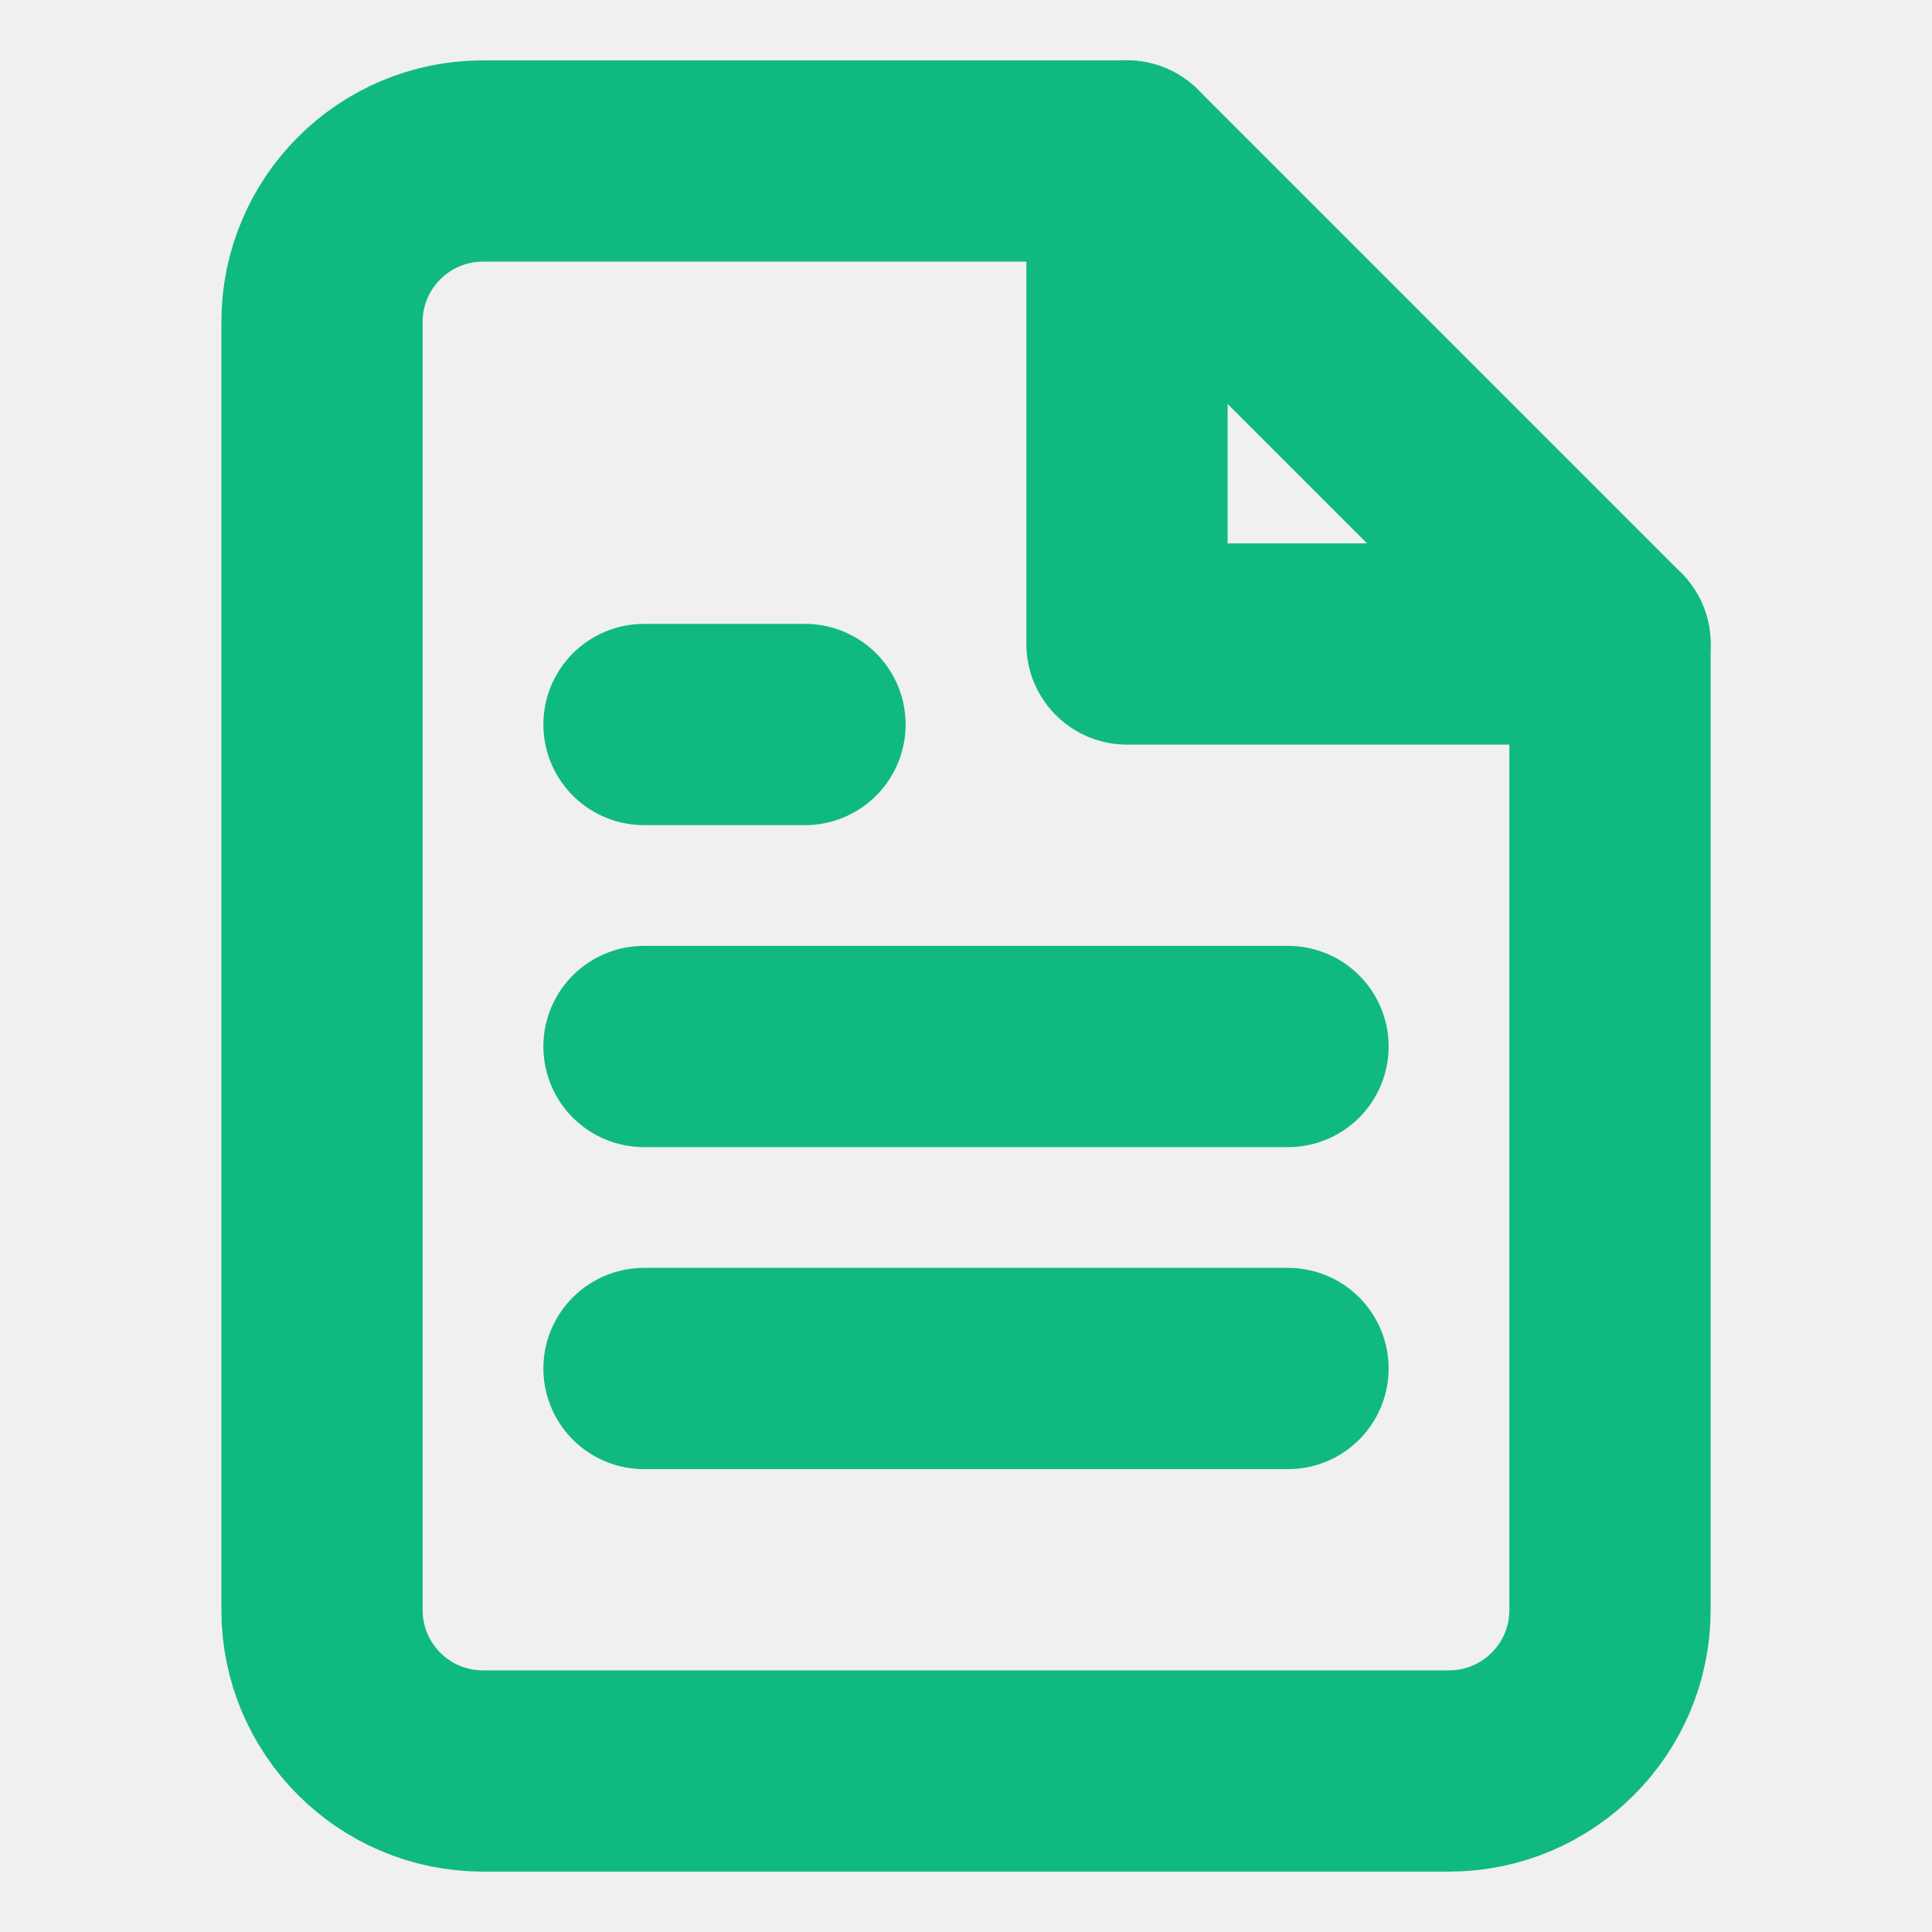
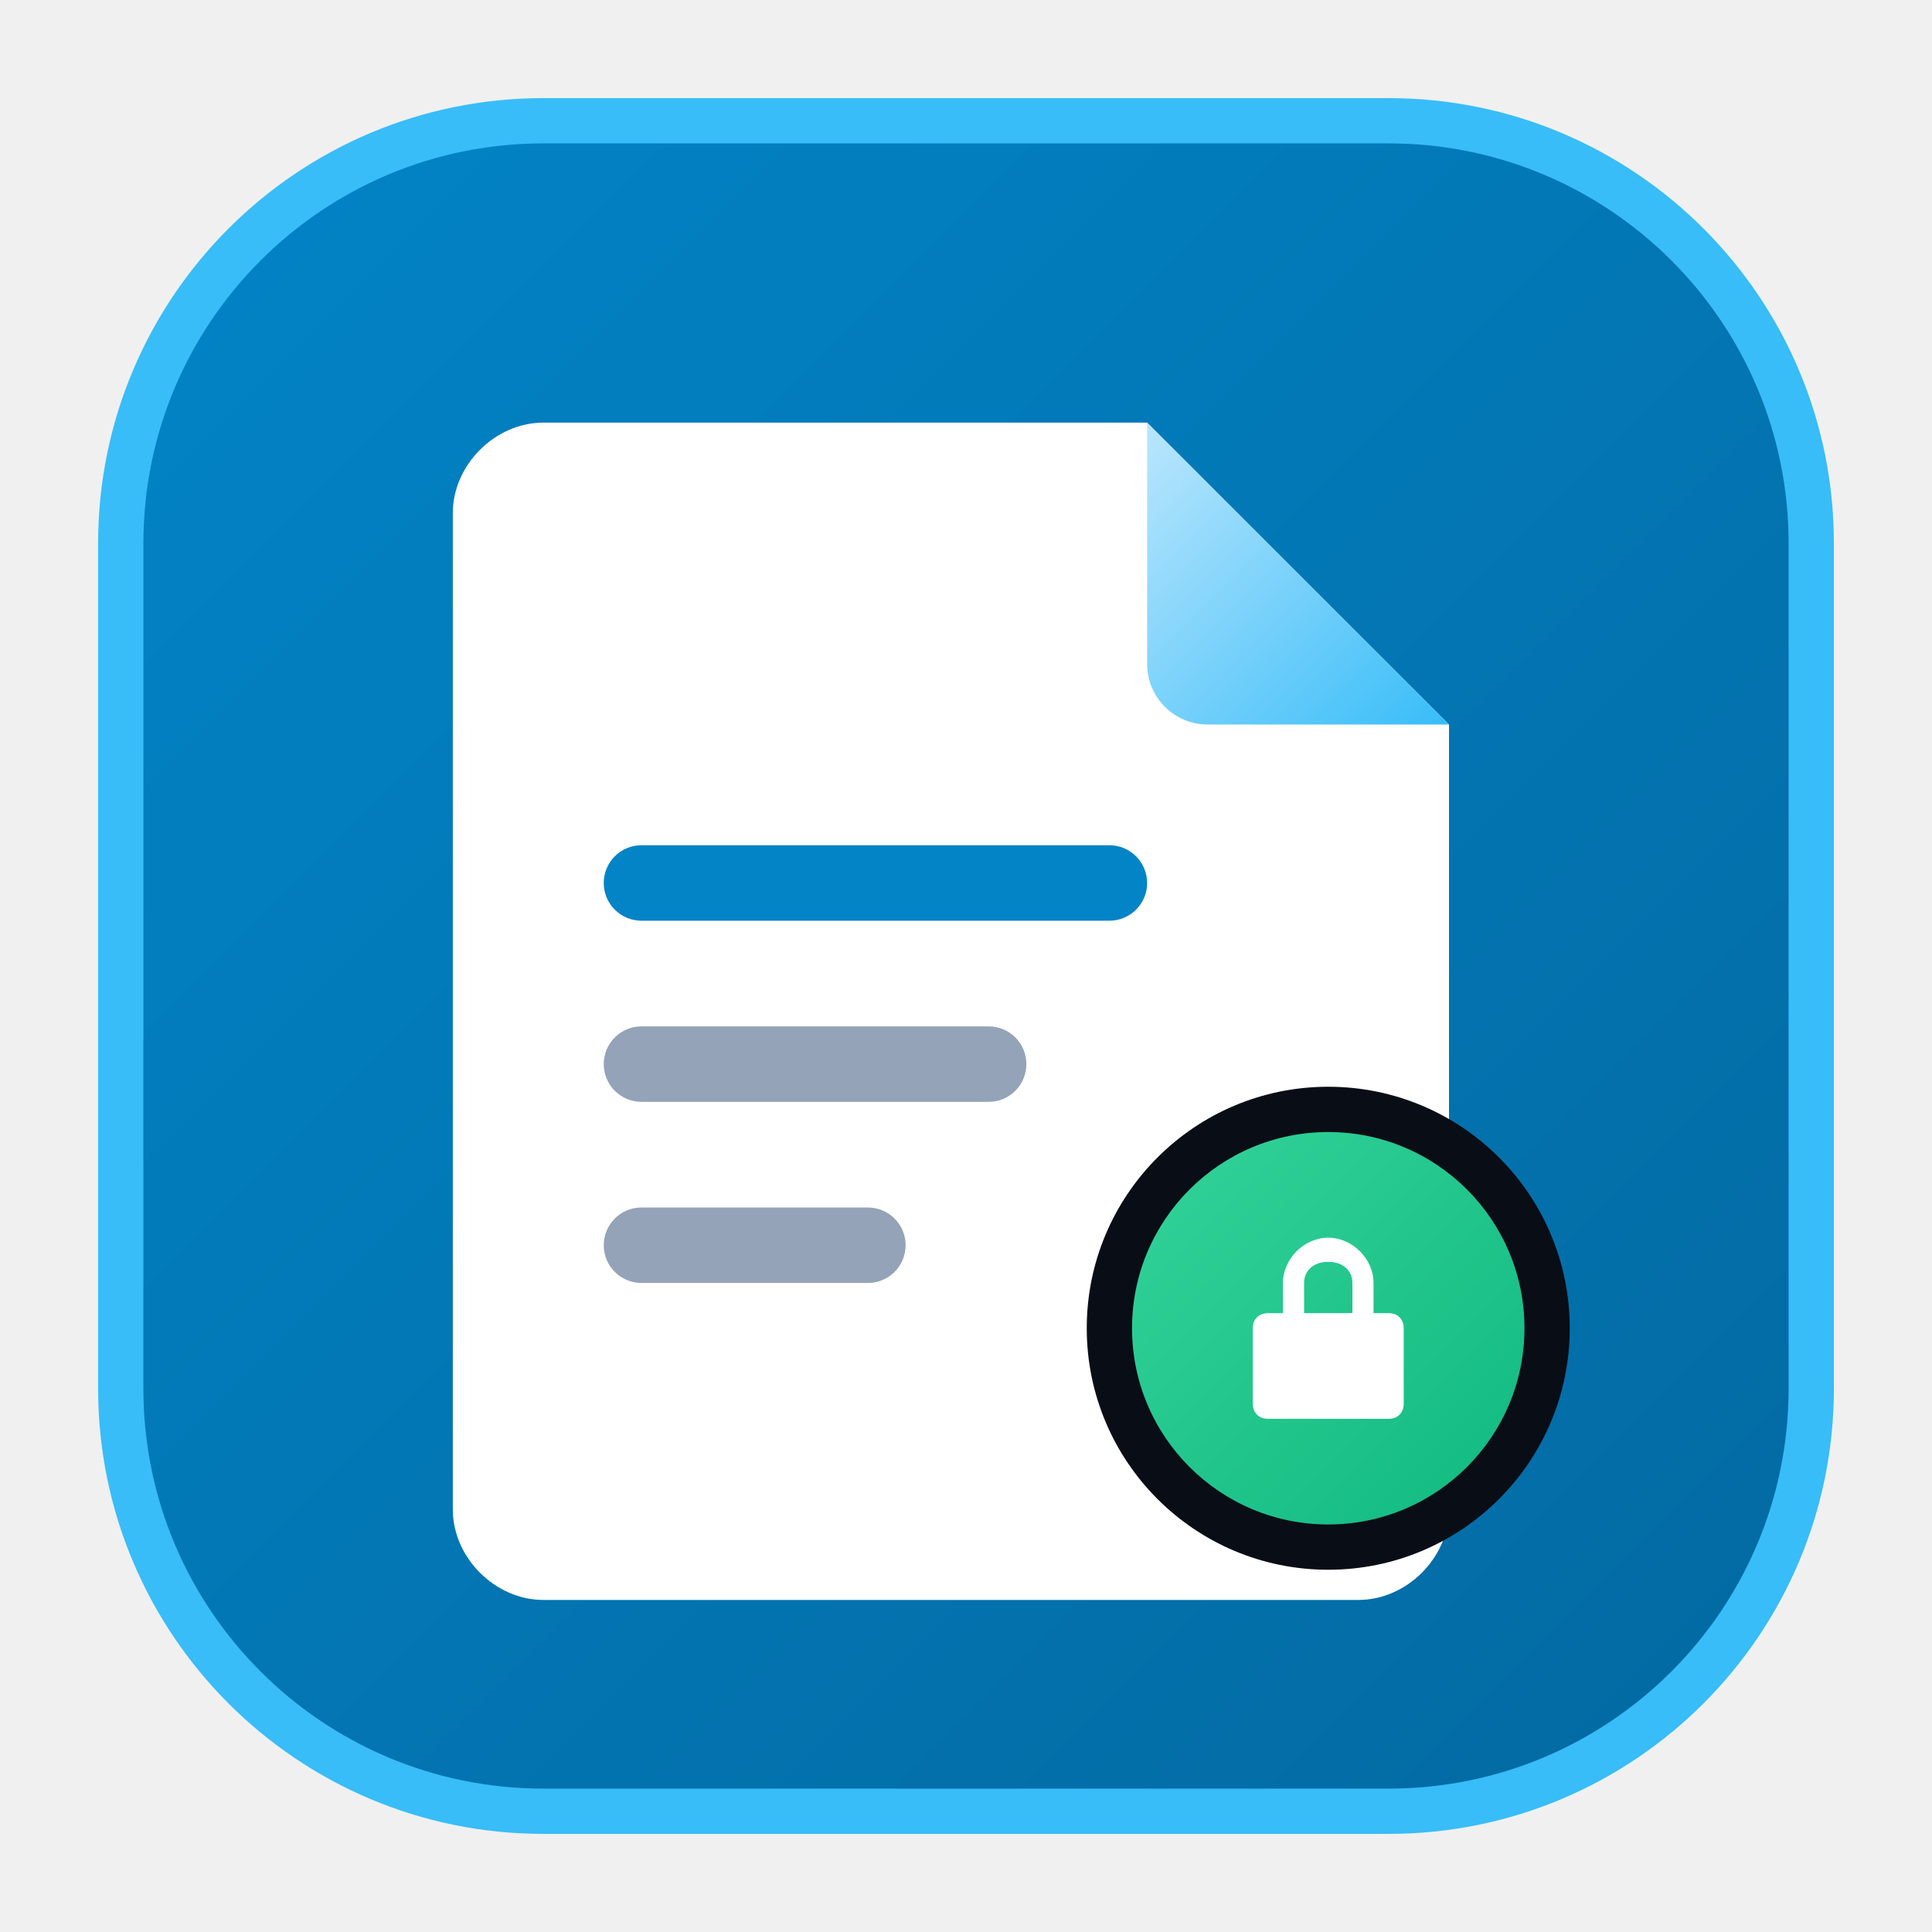
- <svg xmlns="http://www.w3.org/2000/svg" viewBox="0 0 24 24" fill="none" stroke="#10B981" stroke-width="2.5" stroke-linecap="round" stroke-linejoin="round">
-   <path d="M14 2H6a2 2 0 0 0-2 2v16a2 2 0 0 0 2 2h12a2 2 0 0 0 2-2V8z" />
-   <polyline points="14 2 14 8 20 8" />
-   <line x1="16" y1="13" x2="8" y2="13" />
-   <line x1="16" y1="17" x2="8" y2="17" />
-   <polyline points="10 9 9 9 8 9" />
+ <svg xmlns="http://www.w3.org/2000/svg" viewBox="0 0 64 64" width="64" height="64">
+   <defs>
+     <linearGradient id="fav-bg" x1="0%" y1="0%" x2="100%" y2="100%">
+       <stop offset="0%" stop-color="#0284C7" />
+       <stop offset="100%" stop-color="#0369A1" />
+     </linearGradient>
+     <linearGradient id="fav-fold" x1="0%" y1="0%" x2="100%" y2="100%">
+       <stop offset="0%" stop-color="#BAE6FD" />
+       <stop offset="100%" stop-color="#38BDF8" />
+     </linearGradient>
+     <linearGradient id="fav-lock" x1="0%" y1="0%" x2="100%" y2="100%">
+       <stop offset="0%" stop-color="#34D399" />
+       <stop offset="100%" stop-color="#10B981" />
+     </linearGradient>
+   </defs>
+   <rect x="4" y="4" width="56" height="56" rx="14" fill="url(#fav-bg)" stroke="#38BDF8" stroke-width="1.5" />
+   <path d="M18 14 H38 L48 24 V50 C48 51.6 46.6 53 45 53 H18 C16.4 53 15 51.6 15 50 V17 C15 15.4 16.4 14 18 14 Z" fill="#FFFFFF" />
+   <path d="M38 14 V22 C38 23.1 38.9 24 40 24 H48 Z" fill="url(#fav-fold)" />
+   <rect x="20" y="28" width="18" height="2.5" rx="1.25" fill="#0284C7" />
+   <rect x="20" y="34" width="14" height="2.5" rx="1.25" fill="#94A3B8" />
+   <rect x="20" y="40" width="10" height="2.5" rx="1.25" fill="#94A3B8" />
+   <circle cx="44" cy="44" r="8" fill="#090D16" />
+   <circle cx="44" cy="44" r="6.5" fill="url(#fav-lock)" />
+   <path d="M44 41 C43.2 41 42.5 41.7 42.5 42.5 V43.5 H42 C41.7 43.5 41.5 43.7 41.5 44 V46.5 C41.5 46.8 41.7 47 42 47 H46 C46.3 47 46.5 46.8 46.5 46.5 V44 C46.5 43.7 46.3 43.5 46 43.5 H45.5 V42.5 C45.5 41.7 44.8 41 44 41 Z M44.8 43.5 H43.2 V42.5 C43.2 42.1 43.5 41.8 44 41.8 C44.5 41.8 44.8 42.1 44.8 42.5 V43.5 Z" fill="#FFFFFF" />
</svg>
